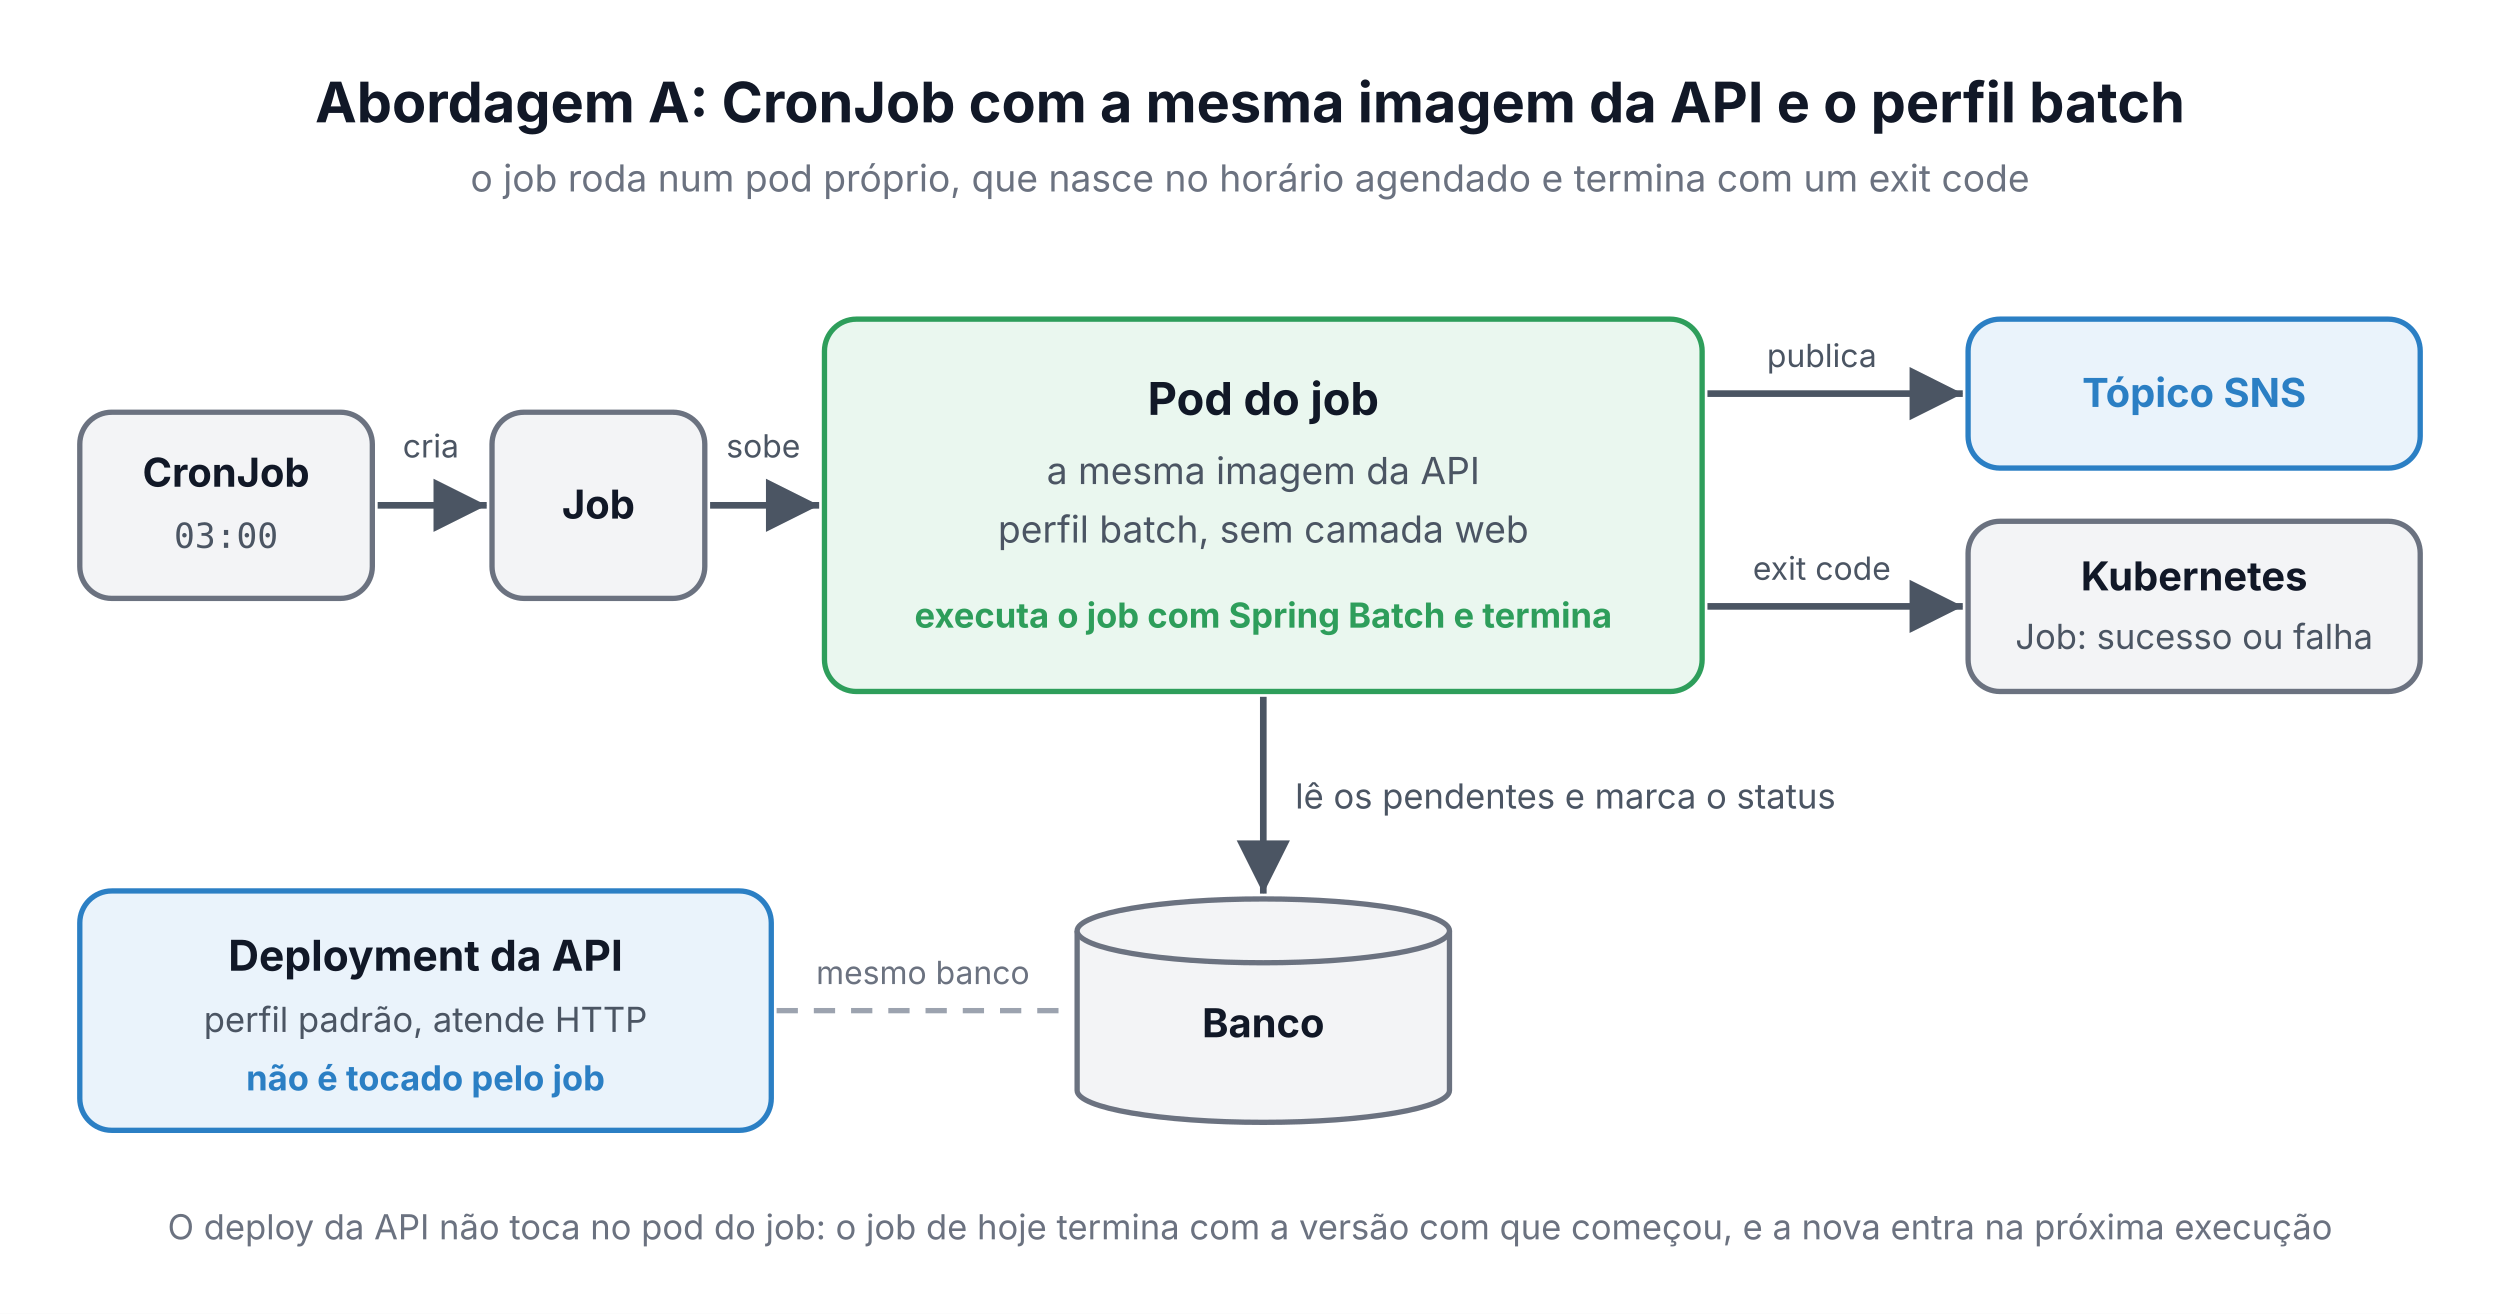
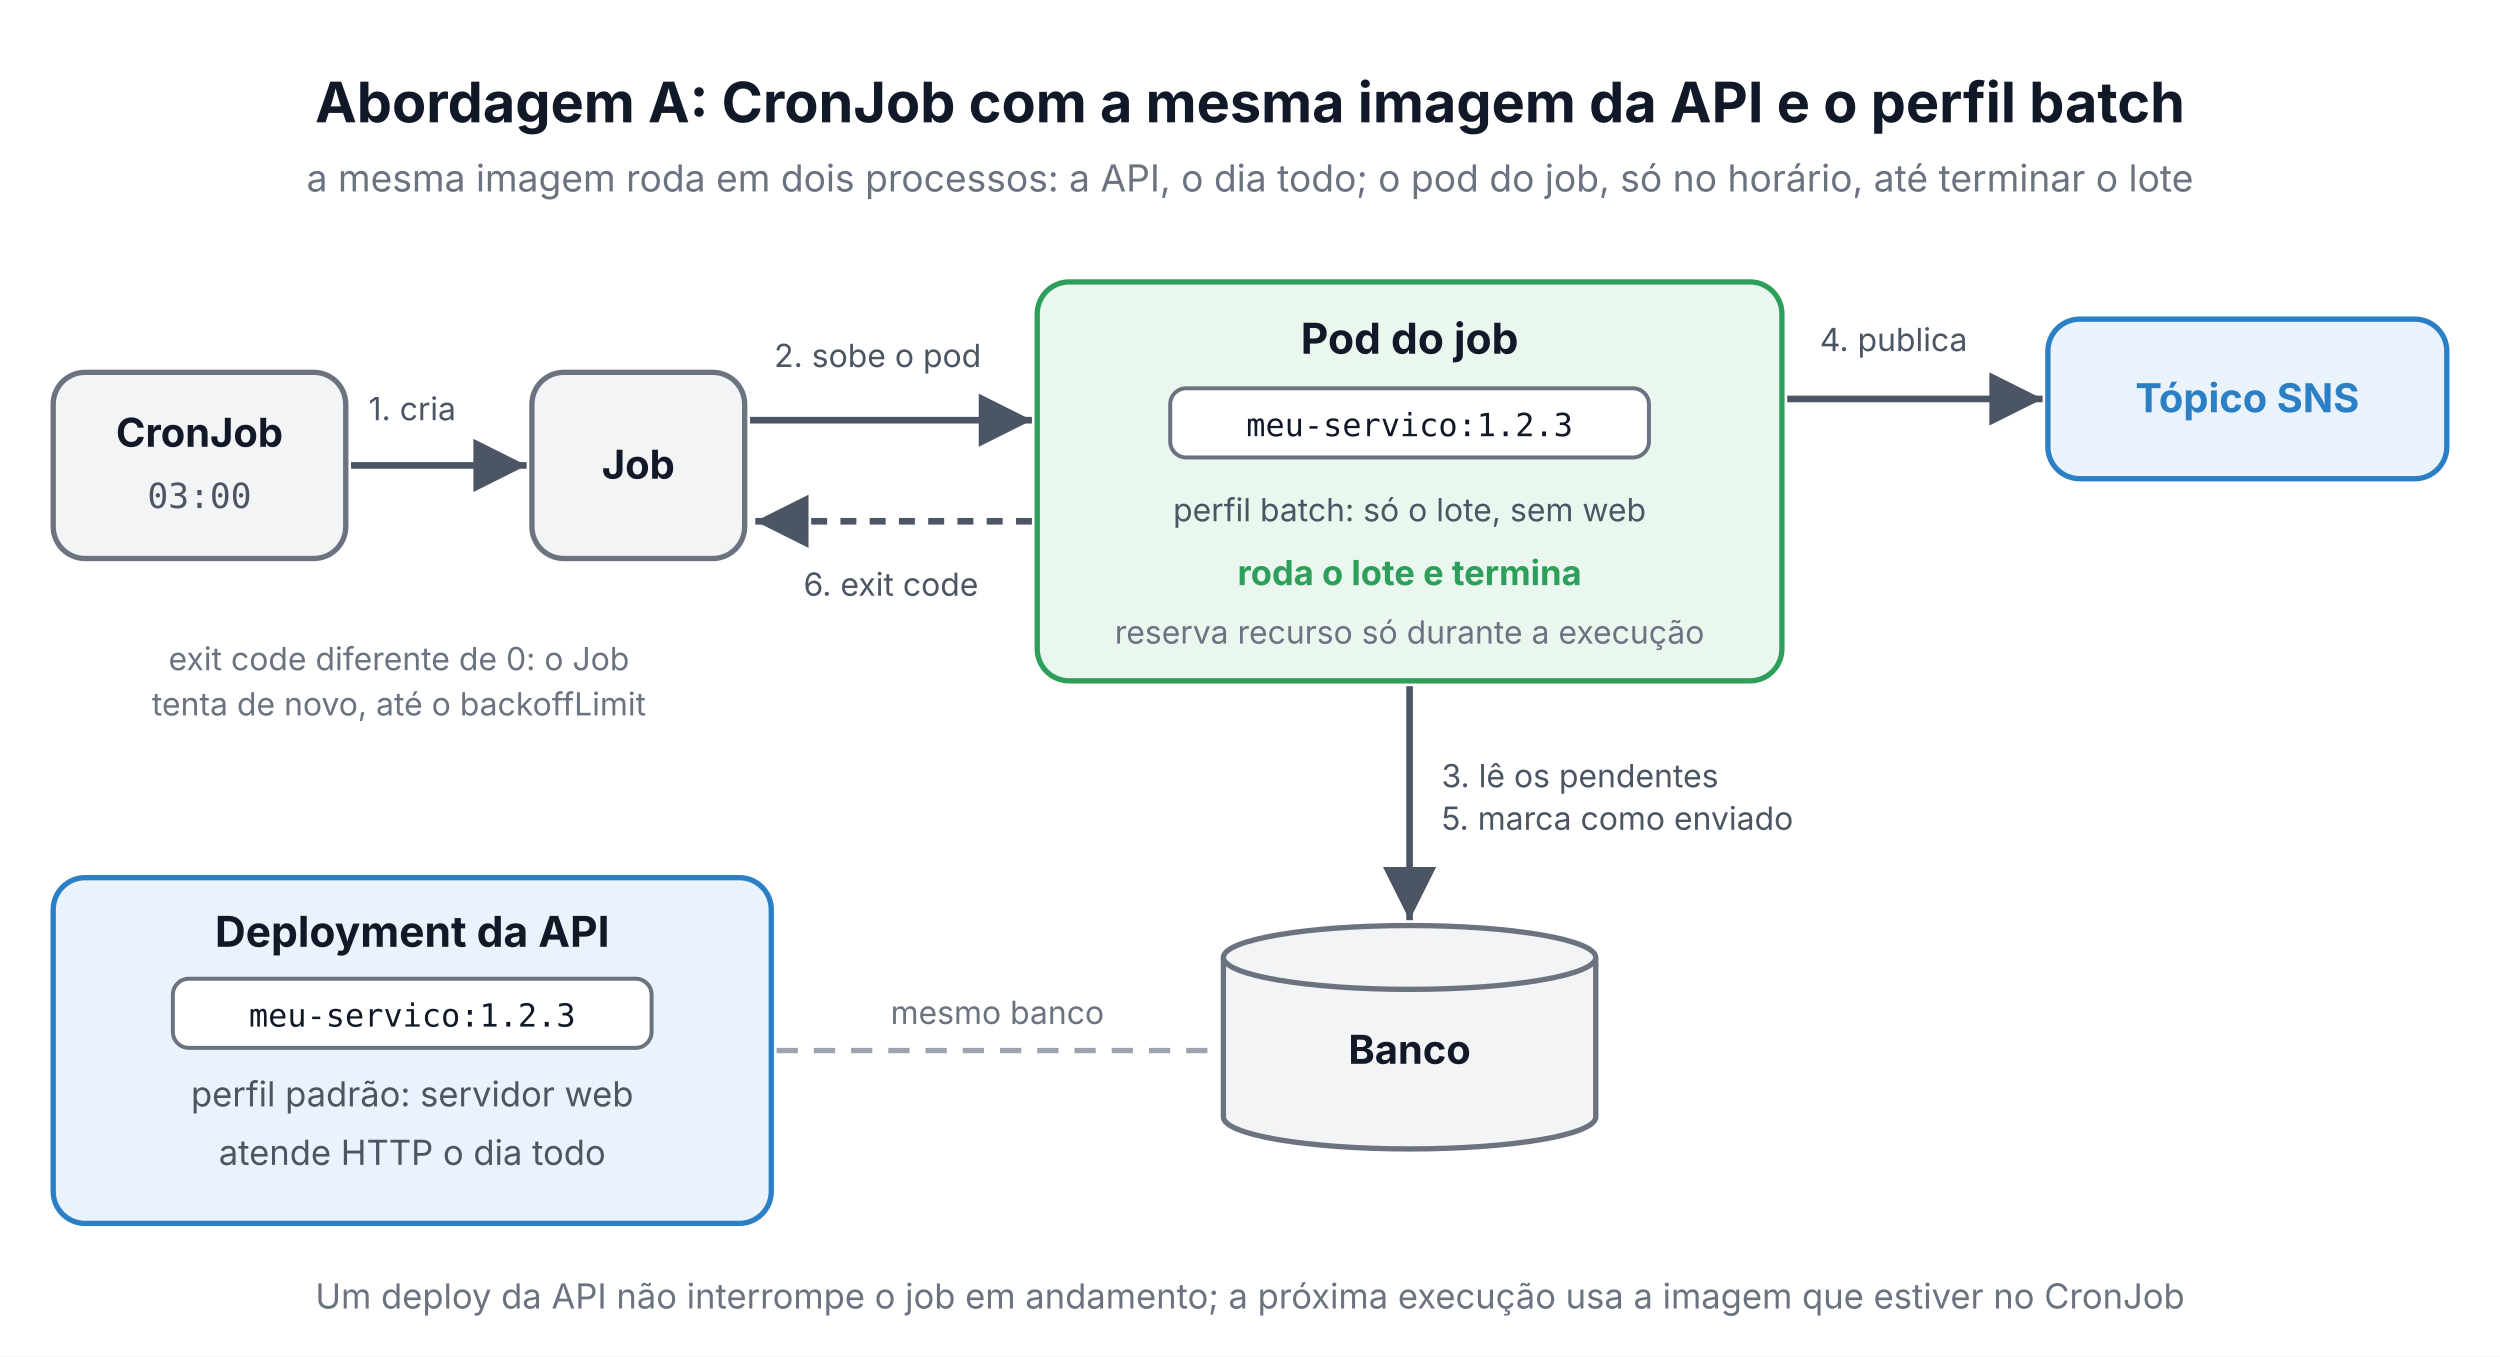
- <svg xmlns="http://www.w3.org/2000/svg" viewBox="0 0 940 494" font-family="Inter, system-ui, sans-serif">
-   <rect width="940" height="494" fill="#ffffff" />
+ <svg xmlns="http://www.w3.org/2000/svg" viewBox="0 0 940 510" font-family="Inter, system-ui, sans-serif">
+   <rect width="940" height="510" fill="#ffffff" />
  <defs>
    <marker id="seta" markerWidth="10" markerHeight="10" refX="8" refY="4" orient="auto">
      <path d="M0,0 L8,4 L0,8 Z" fill="#4b5563" />
    </marker>
  </defs>
  <text x="470" y="46" font-size="21" font-weight="700" fill="#111827" text-anchor="middle">Abordagem A: CronJob com a mesma imagem da API e o perfil batch</text>
-   <text x="470" y="72" font-size="14" fill="#6b7280" text-anchor="middle">o job roda num pod próprio, que nasce no horário agendado e termina com um exit code</text>
-   <rect x="30" y="155" width="110" height="70" rx="12" fill="#f3f4f6" stroke="#6b7280" stroke-width="2" />
-   <text x="85" y="183" font-size="15" font-weight="700" fill="#111827" text-anchor="middle">CronJob</text>
-   <text x="85" y="206" font-size="13" fill="#4b5563" text-anchor="middle" font-family="ui-monospace, Menlo, monospace">03:00</text>
-   <path d="M142 190 H183" stroke="#4b5563" stroke-width="2.5" marker-end="url(#seta)" />
-   <text x="162" y="172" font-size="12" fill="#4b5563" text-anchor="middle">cria</text>
-   <rect x="185" y="155" width="80" height="70" rx="12" fill="#f3f4f6" stroke="#6b7280" stroke-width="2" />
-   <text x="225" y="195" font-size="15" font-weight="700" fill="#111827" text-anchor="middle">Job</text>
-   <path d="M267 190 H308" stroke="#4b5563" stroke-width="2.5" marker-end="url(#seta)" />
-   <text x="287" y="172" font-size="12" fill="#4b5563" text-anchor="middle">sobe</text>
-   <rect x="310" y="120" width="330" height="140" rx="12" fill="#eaf7ef" stroke="#2e9e5b" stroke-width="2" />
-   <text x="475" y="156" font-size="17" font-weight="700" fill="#111827" text-anchor="middle">Pod do job</text>
-   <text x="475" y="182" font-size="14" fill="#4b5563" text-anchor="middle">a mesma imagem da API</text>
-   <text x="475" y="204" font-size="14" fill="#4b5563" text-anchor="middle">perfil batch, sem camada web</text>
-   <text x="475" y="236" font-size="13" font-weight="700" fill="#2e9e5b" text-anchor="middle">executa o job com Spring Batch e termina</text>
-   <path d="M642 148 H738" stroke="#4b5563" stroke-width="2.5" marker-end="url(#seta)" />
-   <text x="685" y="138" font-size="12" fill="#4b5563" text-anchor="middle">publica</text>
-   <rect x="740" y="120" width="170" height="56" rx="12" fill="#eaf3fb" stroke="#2b7fc4" stroke-width="2" />
-   <text x="825" y="153" font-size="15" font-weight="700" fill="#2b7fc4" text-anchor="middle">Tópico SNS</text>
-   <path d="M642 228 H738" stroke="#4b5563" stroke-width="2.5" marker-end="url(#seta)" />
-   <text x="685" y="218" font-size="12" fill="#4b5563" text-anchor="middle">exit code</text>
-   <rect x="740" y="196" width="170" height="64" rx="12" fill="#f3f4f6" stroke="#6b7280" stroke-width="2" />
-   <text x="825" y="222" font-size="15" font-weight="700" fill="#111827" text-anchor="middle">Kubernetes</text>
-   <text x="825" y="244" font-size="13" fill="#4b5563" text-anchor="middle">Job: sucesso ou falha</text>
-   <path d="M475 262 V336" stroke="#4b5563" stroke-width="2.5" marker-end="url(#seta)" />
-   <text x="487" y="304" font-size="13" fill="#4b5563">lê os pendentes e marca o status</text>
-   <path d="M405 350 V410 a70 12 0 0 0 140 0 V350" fill="#f3f4f6" stroke="#6b7280" stroke-width="2" />
-   <ellipse cx="475" cy="350" rx="70" ry="12" fill="#f3f4f6" stroke="#6b7280" stroke-width="2" />
-   <text x="475" y="390" font-size="15" font-weight="700" fill="#111827" text-anchor="middle">Banco</text>
-   <rect x="30" y="335" width="260" height="90" rx="12" fill="#eaf3fb" stroke="#2b7fc4" stroke-width="2" />
-   <text x="160" y="365" font-size="16" font-weight="700" fill="#111827" text-anchor="middle">Deployment da API</text>
-   <text x="160" y="388" font-size="13" fill="#4b5563" text-anchor="middle">perfil padrão, atende HTTP</text>
-   <text x="160" y="410" font-size="13" font-weight="700" fill="#2b7fc4" text-anchor="middle">não é tocado pelo job</text>
-   <path d="M292 380 H403" stroke="#9ca3af" stroke-width="2" stroke-dasharray="8 6" />
-   <text x="347" y="370" font-size="12" fill="#6b7280" text-anchor="middle">mesmo banco</text>
-   <text x="470" y="466" font-size="13" fill="#6b7280" text-anchor="middle">O deploy da API não toca no pod do job: o job de hoje termina com a versão com que começou, e a nova entra na próxima execução</text>
+   <text x="470" y="72" font-size="14" fill="#6b7280" text-anchor="middle">a mesma imagem roda em dois processos: a API, o dia todo; o pod do job, só no horário, até terminar o lote</text>
+   <rect x="20" y="140" width="110" height="70" rx="12" fill="#f3f4f6" stroke="#6b7280" stroke-width="2" />
+   <text x="75" y="168" font-size="15" font-weight="700" fill="#111827" text-anchor="middle">CronJob</text>
+   <text x="75" y="191" font-size="13" fill="#4b5563" text-anchor="middle" font-family="ui-monospace, Menlo, monospace">03:00</text>
+   <path d="M132 175 H198" stroke="#4b5563" stroke-width="2.5" marker-end="url(#seta)" />
+   <text x="155" y="158" font-size="12" fill="#4b5563" text-anchor="middle">1. cria</text>
+   <rect x="200" y="140" width="80" height="70" rx="12" fill="#f3f4f6" stroke="#6b7280" stroke-width="2" />
+   <text x="240" y="180" font-size="15" font-weight="700" fill="#111827" text-anchor="middle">Job</text>
+   <path d="M282 158 H388" stroke="#4b5563" stroke-width="2.5" marker-end="url(#seta)" />
+   <text x="330" y="138" font-size="12" fill="#4b5563" text-anchor="middle">2. sobe o pod</text>
+   <path d="M388 196 H284" stroke="#4b5563" stroke-width="2.5" stroke-dasharray="6 5" marker-end="url(#seta)" />
+   <text x="335" y="224" font-size="12" fill="#4b5563" text-anchor="middle">6. exit code</text>
+   <text x="150" y="252" font-size="12" fill="#6b7280" text-anchor="middle">exit code diferente de 0: o Job</text>
+   <text x="150" y="269" font-size="12" fill="#6b7280" text-anchor="middle">tenta de novo, até o backoffLimit</text>
+   <rect x="390" y="106" width="280" height="150" rx="12" fill="#eaf7ef" stroke="#2e9e5b" stroke-width="2" />
+   <text x="530" y="133" font-size="16" font-weight="700" fill="#111827" text-anchor="middle">Pod do job</text>
+   <rect x="440" y="146" width="180" height="26" rx="6" fill="#ffffff" stroke="#6b7280" stroke-width="1.5" />
+   <text x="530" y="164" font-size="12" fill="#111827" text-anchor="middle" font-family="ui-monospace, Menlo, monospace">meu-servico:1.2.3</text>
+   <text x="530" y="196" font-size="12" fill="#4b5563" text-anchor="middle">perfil batch: só o lote, sem web</text>
+   <text x="530" y="220" font-size="13" font-weight="700" fill="#2e9e5b" text-anchor="middle">roda o lote e termina</text>
+   <text x="530" y="242" font-size="12" fill="#6b7280" text-anchor="middle">reserva recurso só durante a execução</text>
+   <path d="M672 150 H768" stroke="#4b5563" stroke-width="2.5" marker-end="url(#seta)" />
+   <text x="712" y="132" font-size="12" fill="#4b5563" text-anchor="middle">4. publica</text>
+   <rect x="770" y="120" width="150" height="60" rx="12" fill="#eaf3fb" stroke="#2b7fc4" stroke-width="2" />
+   <text x="845" y="155" font-size="15" font-weight="700" fill="#2b7fc4" text-anchor="middle">Tópico SNS</text>
+   <path d="M530 258 V346" stroke="#4b5563" stroke-width="2.5" marker-end="url(#seta)" />
+   <text x="542" y="296" font-size="12" fill="#4b5563">3. lê os pendentes</text>
+   <text x="542" y="312" font-size="12" fill="#4b5563">5. marca como enviado</text>
+   <path d="M460 360 V420 a70 12 0 0 0 140 0 V360" fill="#f3f4f6" stroke="#6b7280" stroke-width="2" />
+   <ellipse cx="530" cy="360" rx="70" ry="12" fill="#f3f4f6" stroke="#6b7280" stroke-width="2" />
+   <text x="530" y="400" font-size="15" font-weight="700" fill="#111827" text-anchor="middle">Banco</text>
+   <rect x="20" y="330" width="270" height="130" rx="12" fill="#eaf3fb" stroke="#2b7fc4" stroke-width="2" />
+   <text x="155" y="356" font-size="16" font-weight="700" fill="#111827" text-anchor="middle">Deployment da API</text>
+   <rect x="65" y="368" width="180" height="26" rx="6" fill="#ffffff" stroke="#6b7280" stroke-width="1.5" />
+   <text x="155" y="386" font-size="12" fill="#111827" text-anchor="middle" font-family="ui-monospace, Menlo, monospace">meu-servico:1.2.3</text>
+   <text x="155" y="416" font-size="13" fill="#4b5563" text-anchor="middle">perfil padrão: servidor web</text>
+   <text x="155" y="438" font-size="13" fill="#4b5563" text-anchor="middle">atende HTTP o dia todo</text>
+   <path d="M292 395 H458" stroke="#9ca3af" stroke-width="2" stroke-dasharray="8 6" />
+   <text x="375" y="385" font-size="12" fill="#6b7280" text-anchor="middle">mesmo banco</text>
+   <text x="470" y="492" font-size="13" fill="#6b7280" text-anchor="middle">Um deploy da API não interrompe o job em andamento; a próxima execução usa a imagem que estiver no CronJob</text>
</svg>
